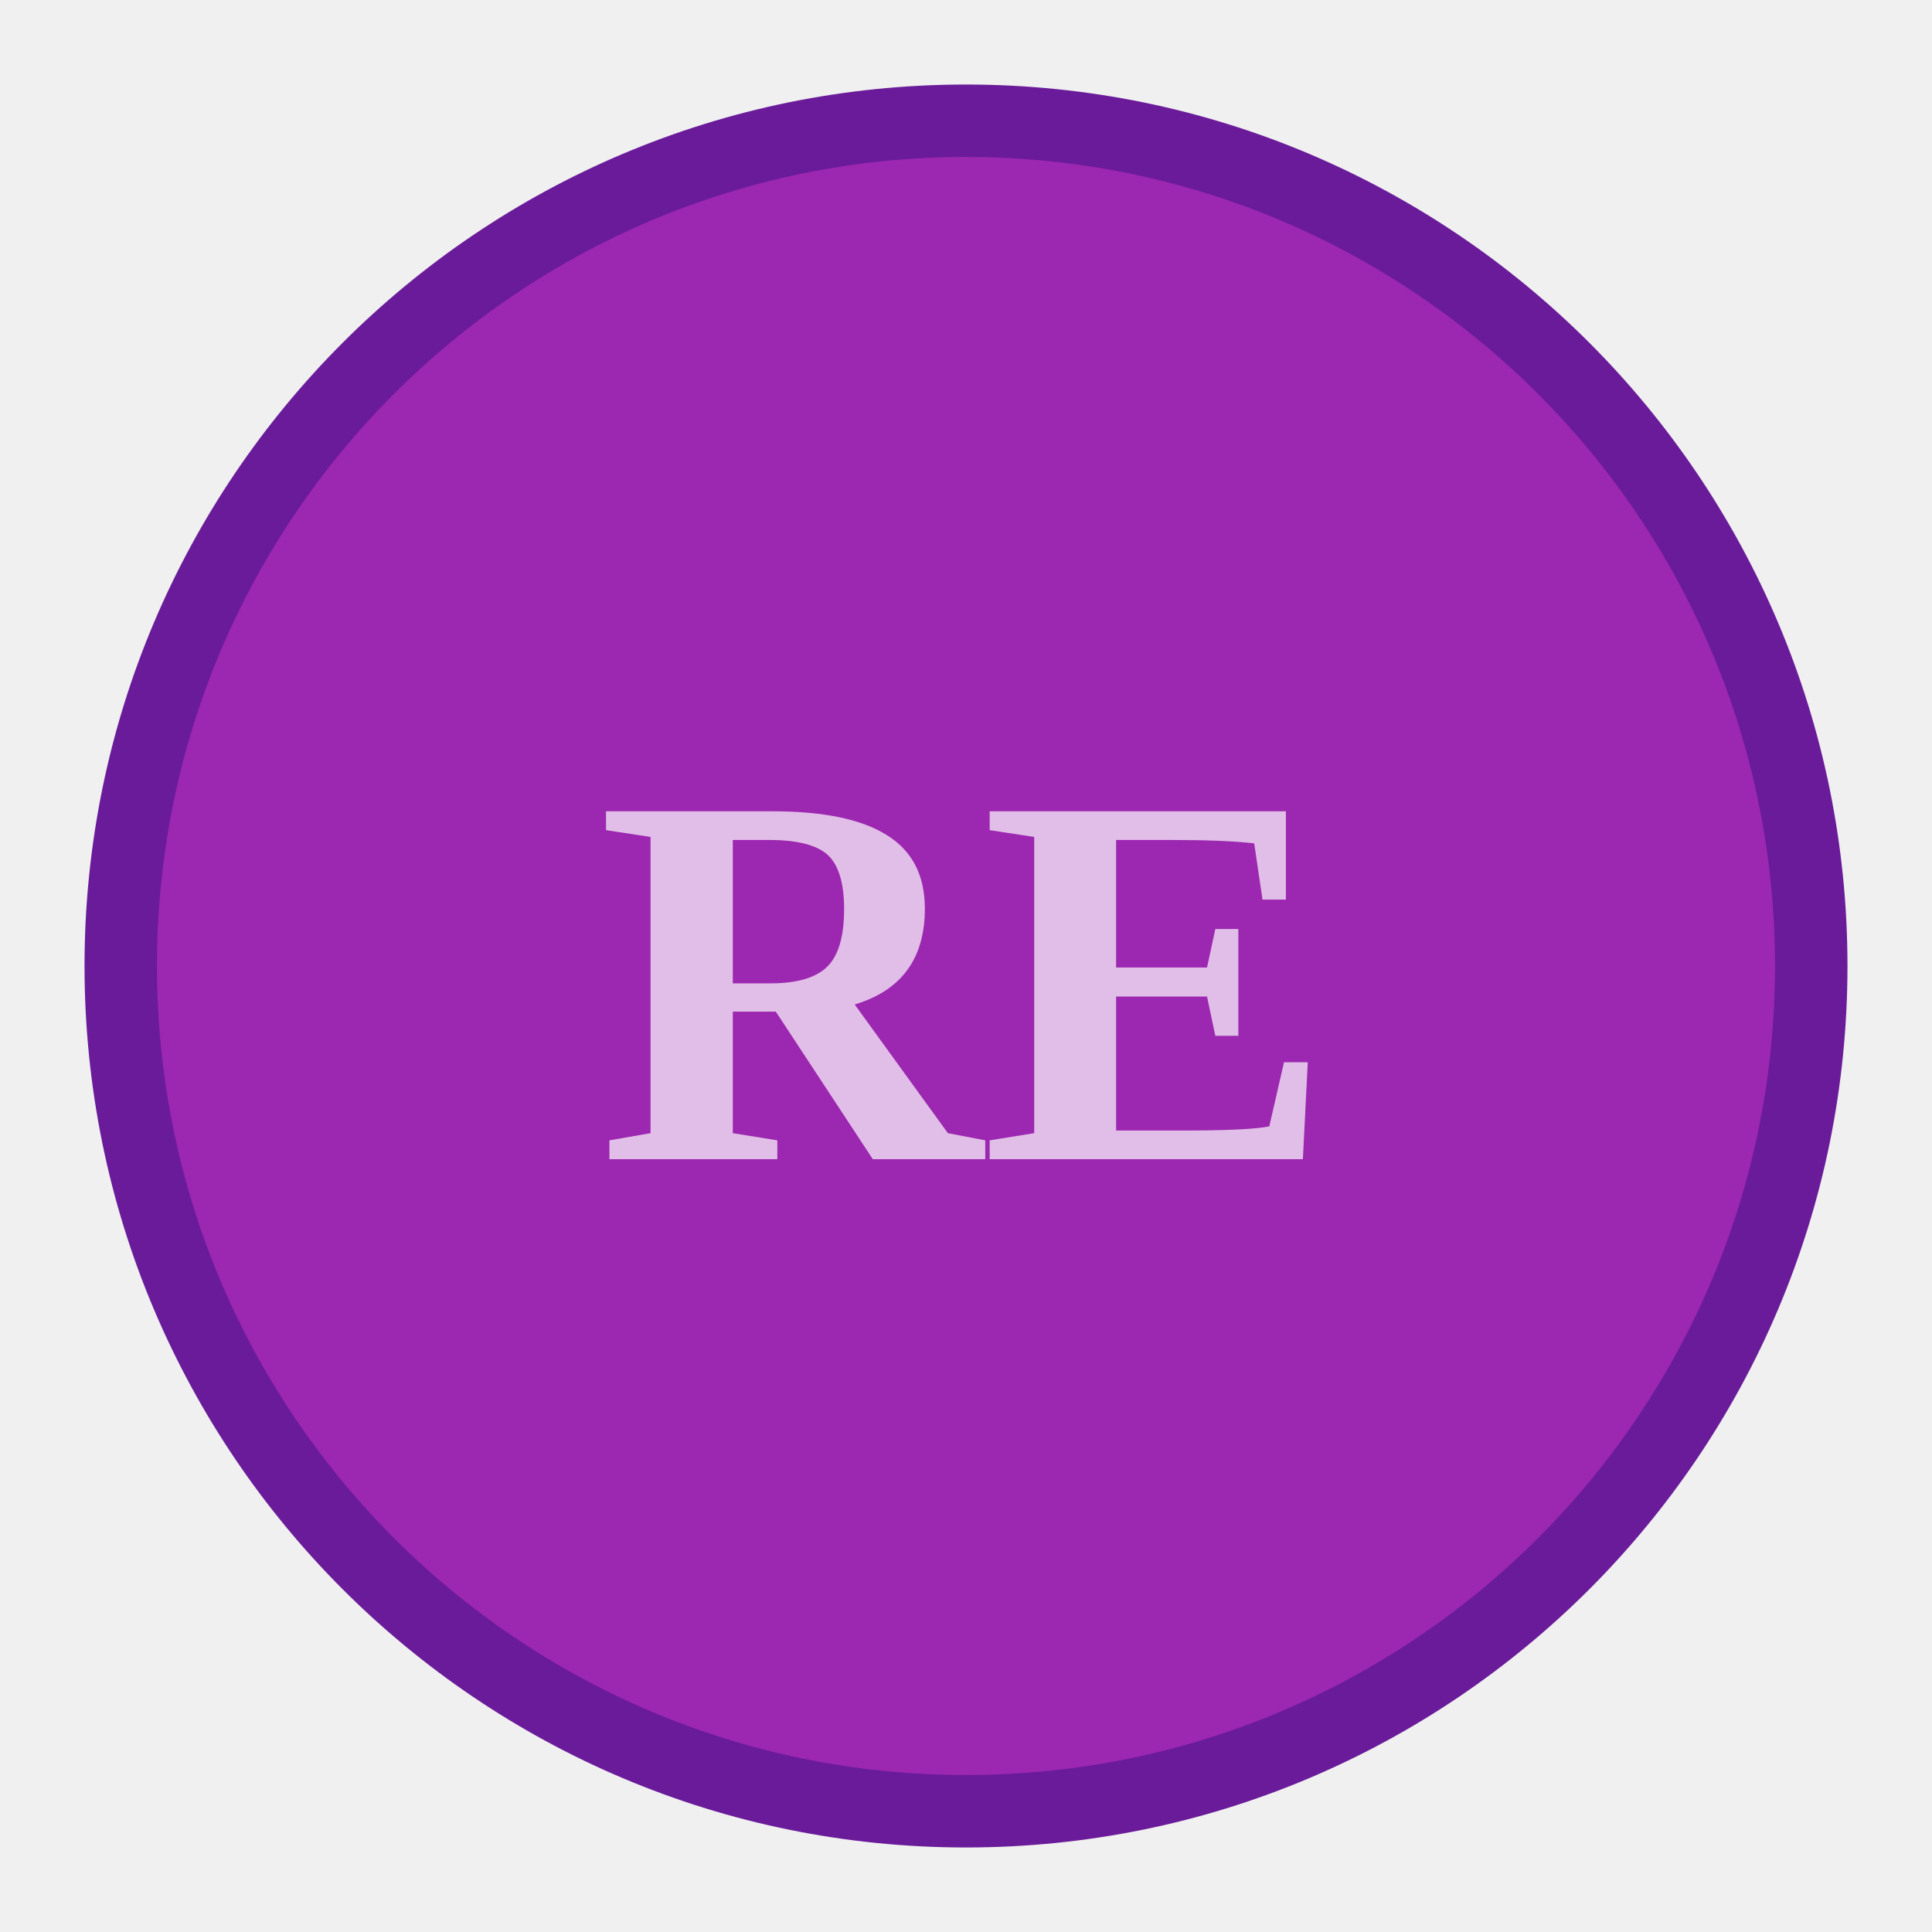
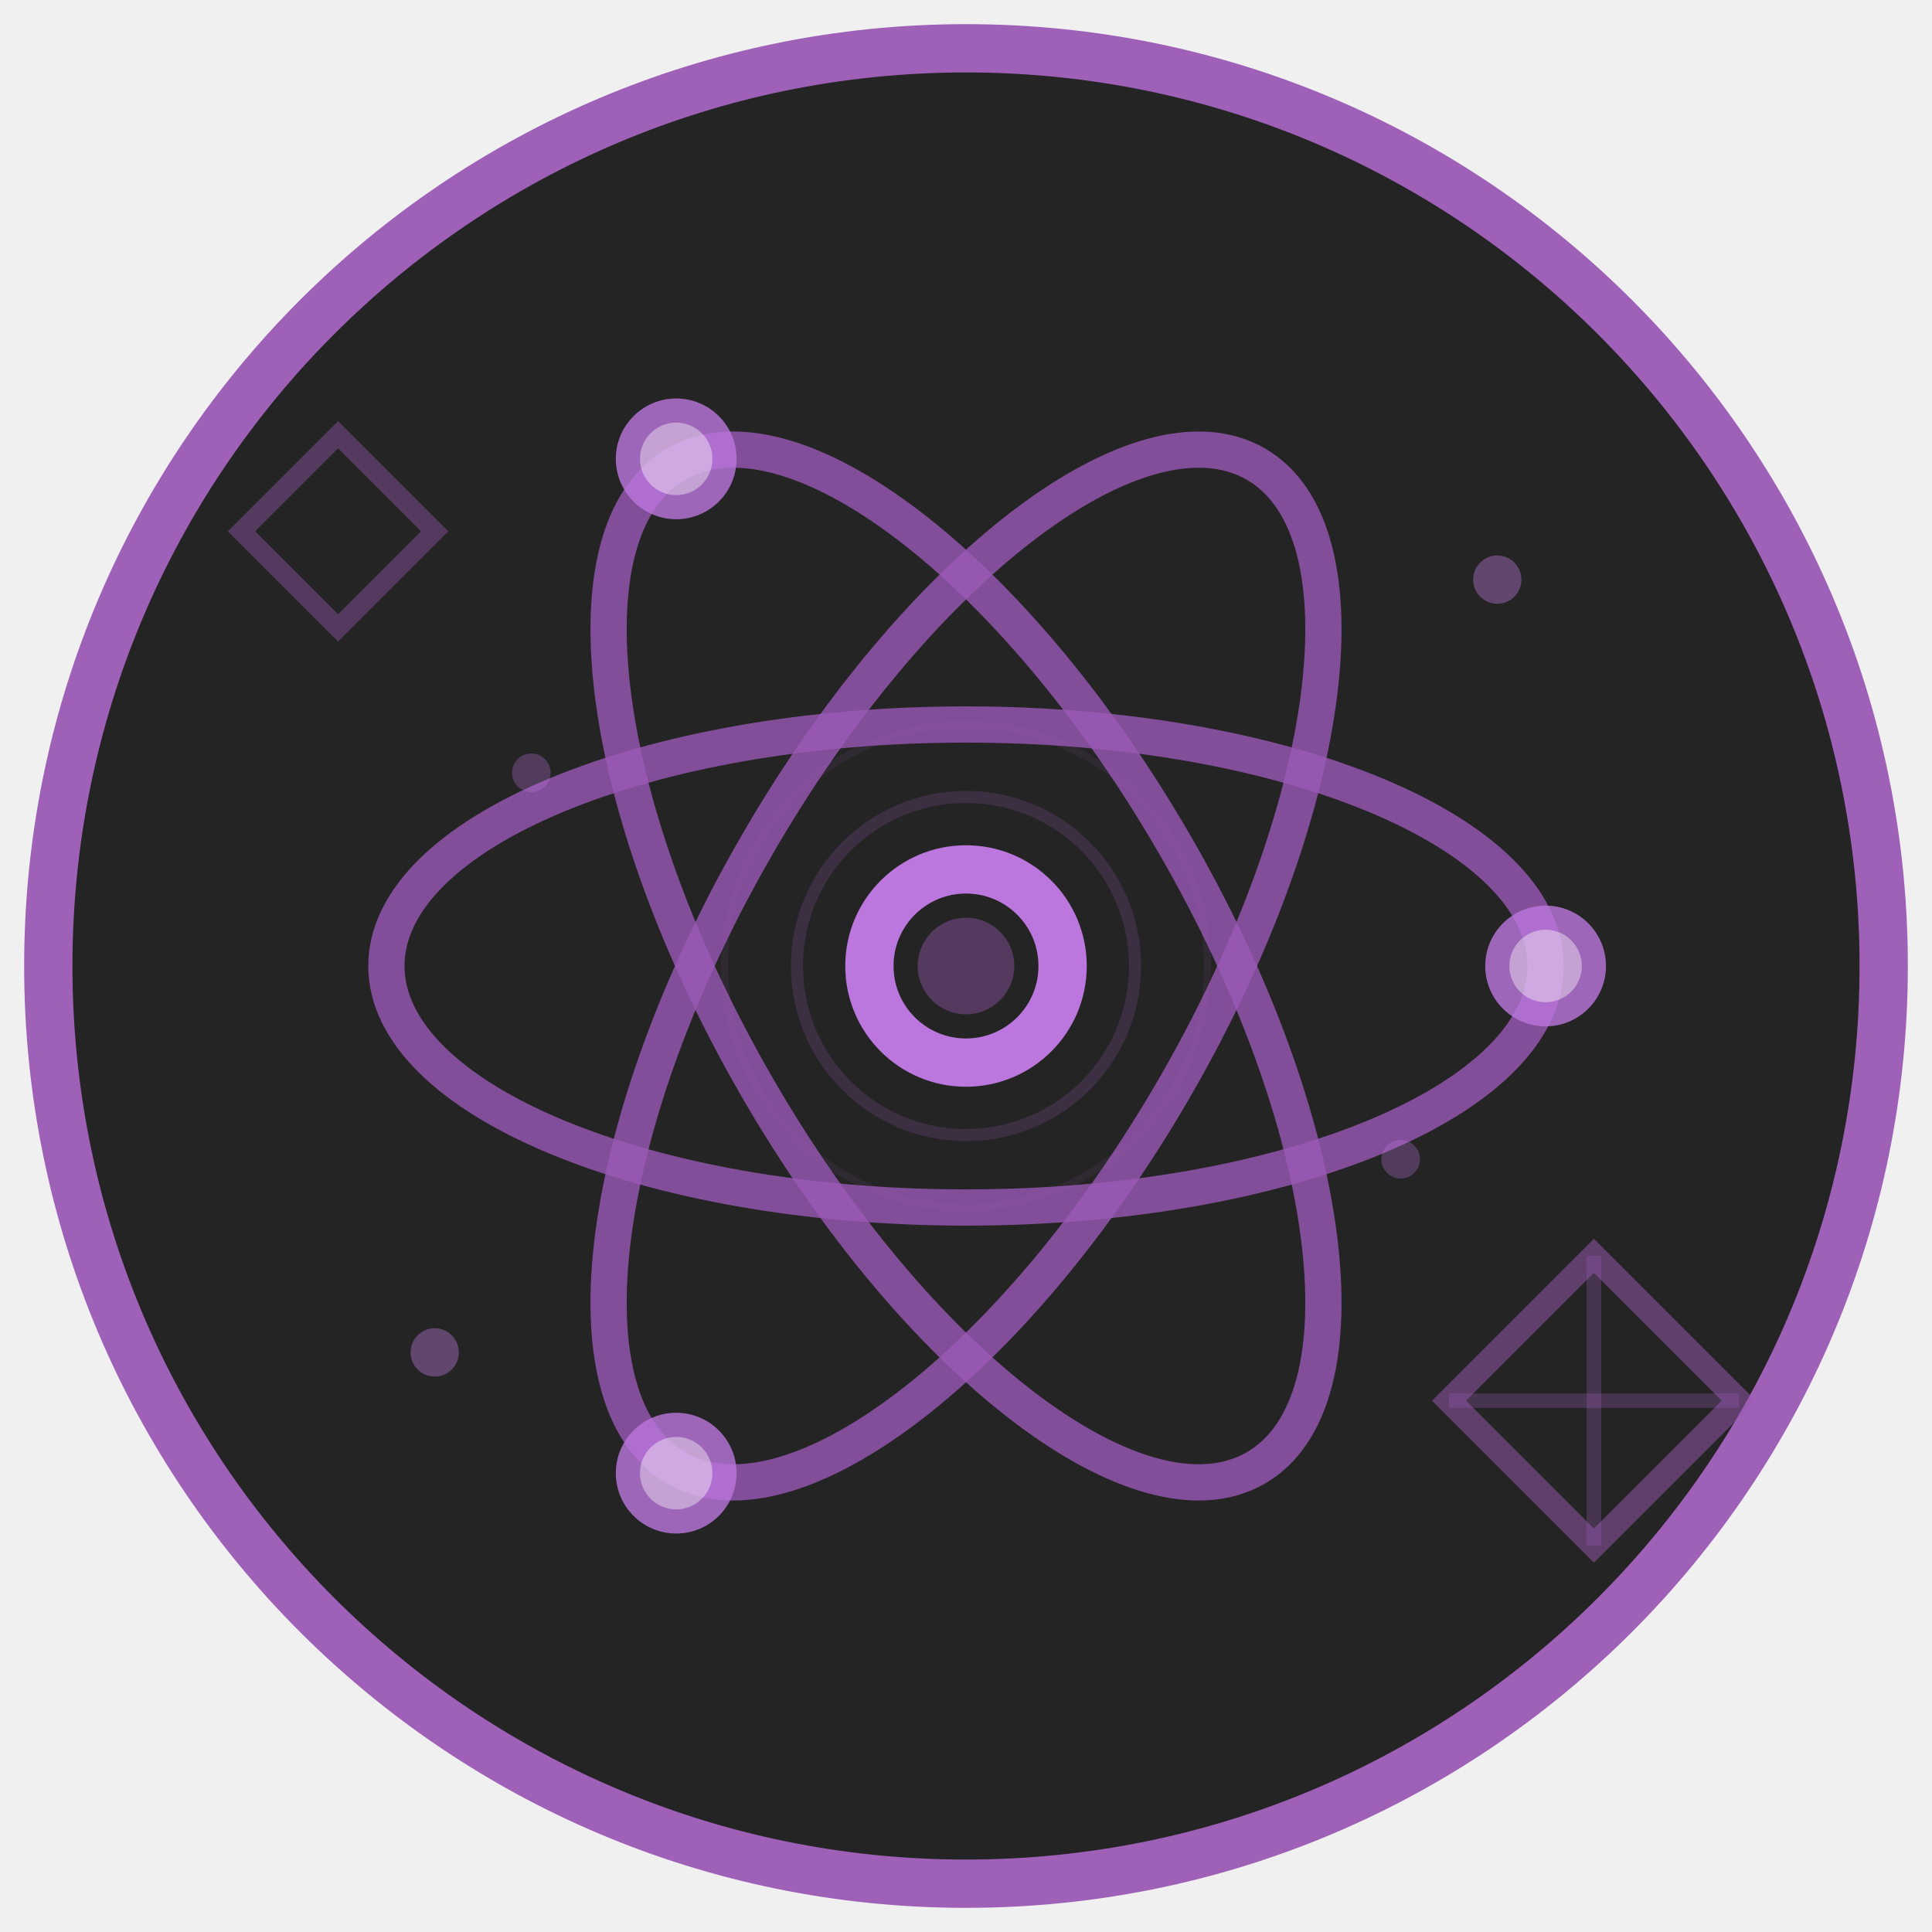
<svg xmlns="http://www.w3.org/2000/svg" viewBox="0 0 80 80">
-   <circle cx="40" cy="40" r="35" fill="#9C27B0" stroke="#6A1B9A" stroke-width="3" />
-   <text x="40" y="48" text-anchor="middle" font-size="22" font-weight="bold" fill="#E1BEE7">RE</text>
+   <defs>
+     <linearGradient id="glow" x1="0" y1="0" x2="0" y2="1">
+       <stop offset="0%" stop-color="#9B59B6" stop-opacity="0.6" />
+       <stop offset="100%" stop-color="#6C3483" stop-opacity="0.2" />
+     </linearGradient>
+   </defs>
+   <circle cx="40" cy="40" r="38" fill="#1A1A1A" stroke="#9B59B6" stroke-width="2" opacity="0.95" />
+   <circle cx="40" cy="40" r="4" fill="none" stroke="#BB77DD" stroke-width="2" />
+   <circle cx="40" cy="40" r="2" fill="#9B59B6" opacity="0.4" />
+   <ellipse cx="40" cy="40" rx="24" ry="10" fill="none" stroke="#9B59B6" stroke-width="1.5" opacity="0.8" />
+   <ellipse cx="40" cy="40" rx="24" ry="10" fill="none" stroke="#9B59B6" stroke-width="1.5" opacity="0.8" transform="rotate(60,40,40)" />
+   <ellipse cx="40" cy="40" rx="24" ry="10" fill="none" stroke="#9B59B6" stroke-width="1.5" opacity="0.8" transform="rotate(-60,40,40)" />
+   <circle cx="64" cy="40" r="2.5" fill="#BB77DD" opacity="0.8" />
+   <circle cx="64" cy="40" r="1.5" fill="#FFFFFF" opacity="0.4" />
+   <circle cx="28" cy="19" r="2.5" fill="#BB77DD" opacity="0.8" />
+   <circle cx="28" cy="19" r="1.5" fill="#FFFFFF" opacity="0.4" />
+   <circle cx="28" cy="61" r="2.5" fill="#BB77DD" opacity="0.8" />
+   <circle cx="28" cy="61" r="1.5" fill="#FFFFFF" opacity="0.4" />
+   <polygon points="60,58 66,52 72,58 66,64" fill="none" stroke="#9B59B6" stroke-width="1" opacity="0.5" />
+   <line x1="66" y1="52" x2="66" y2="64" stroke="#9B59B6" stroke-width="0.6" opacity="0.3" />
+   <line x1="60" y1="58" x2="72" y2="58" stroke="#9B59B6" stroke-width="0.6" opacity="0.3" />
+   <polygon points="10,22 14,18 18,22 14,26" fill="none" stroke="#9B59B6" stroke-width="0.8" opacity="0.4" />
+   <circle cx="18" cy="56" r="1" fill="#BB77DD" opacity="0.4" />
+   <circle cx="62" cy="24" r="1" fill="#BB77DD" opacity="0.4" />
+   <circle cx="22" cy="32" r="0.8" fill="#BB77DD" opacity="0.3" />
+   <circle cx="58" cy="48" r="0.8" fill="#BB77DD" opacity="0.3" />
+   <circle cx="40" cy="40" r="7" fill="none" stroke="#9B59B6" stroke-width="0.5" opacity="0.2" />
+   <circle cx="40" cy="40" r="10" fill="none" stroke="#9B59B6" stroke-width="0.3" opacity="0.1" />
</svg>
